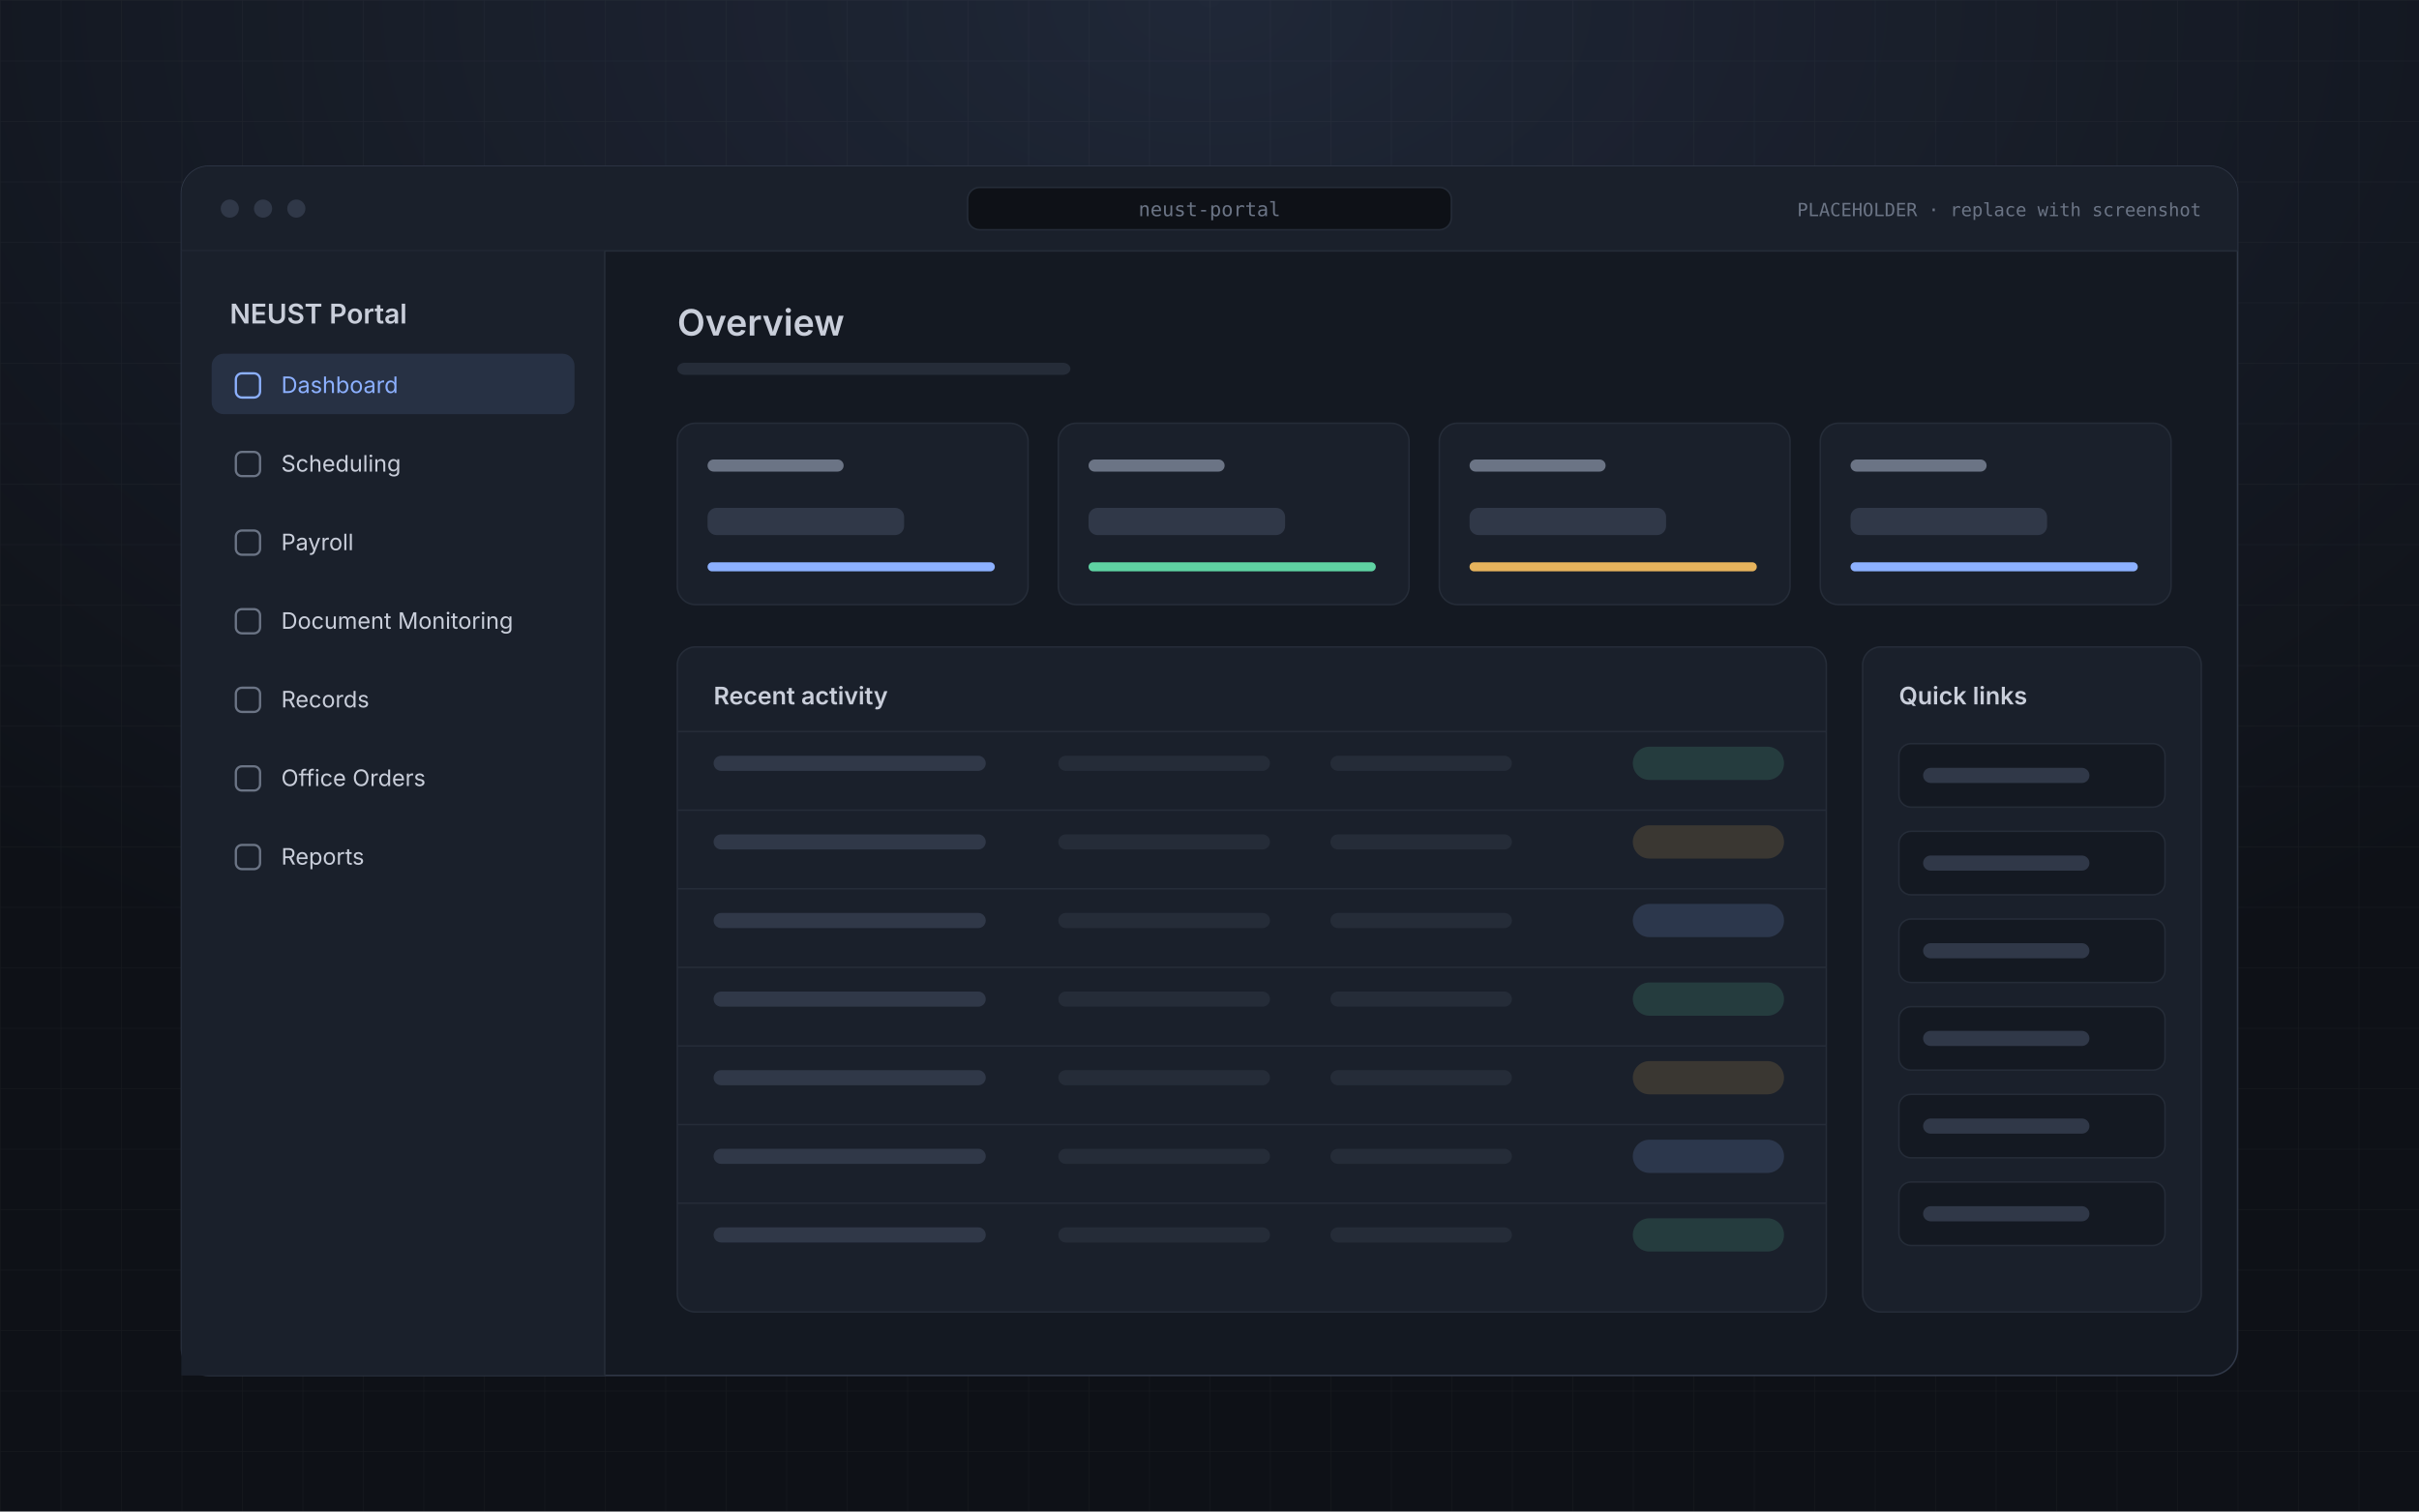
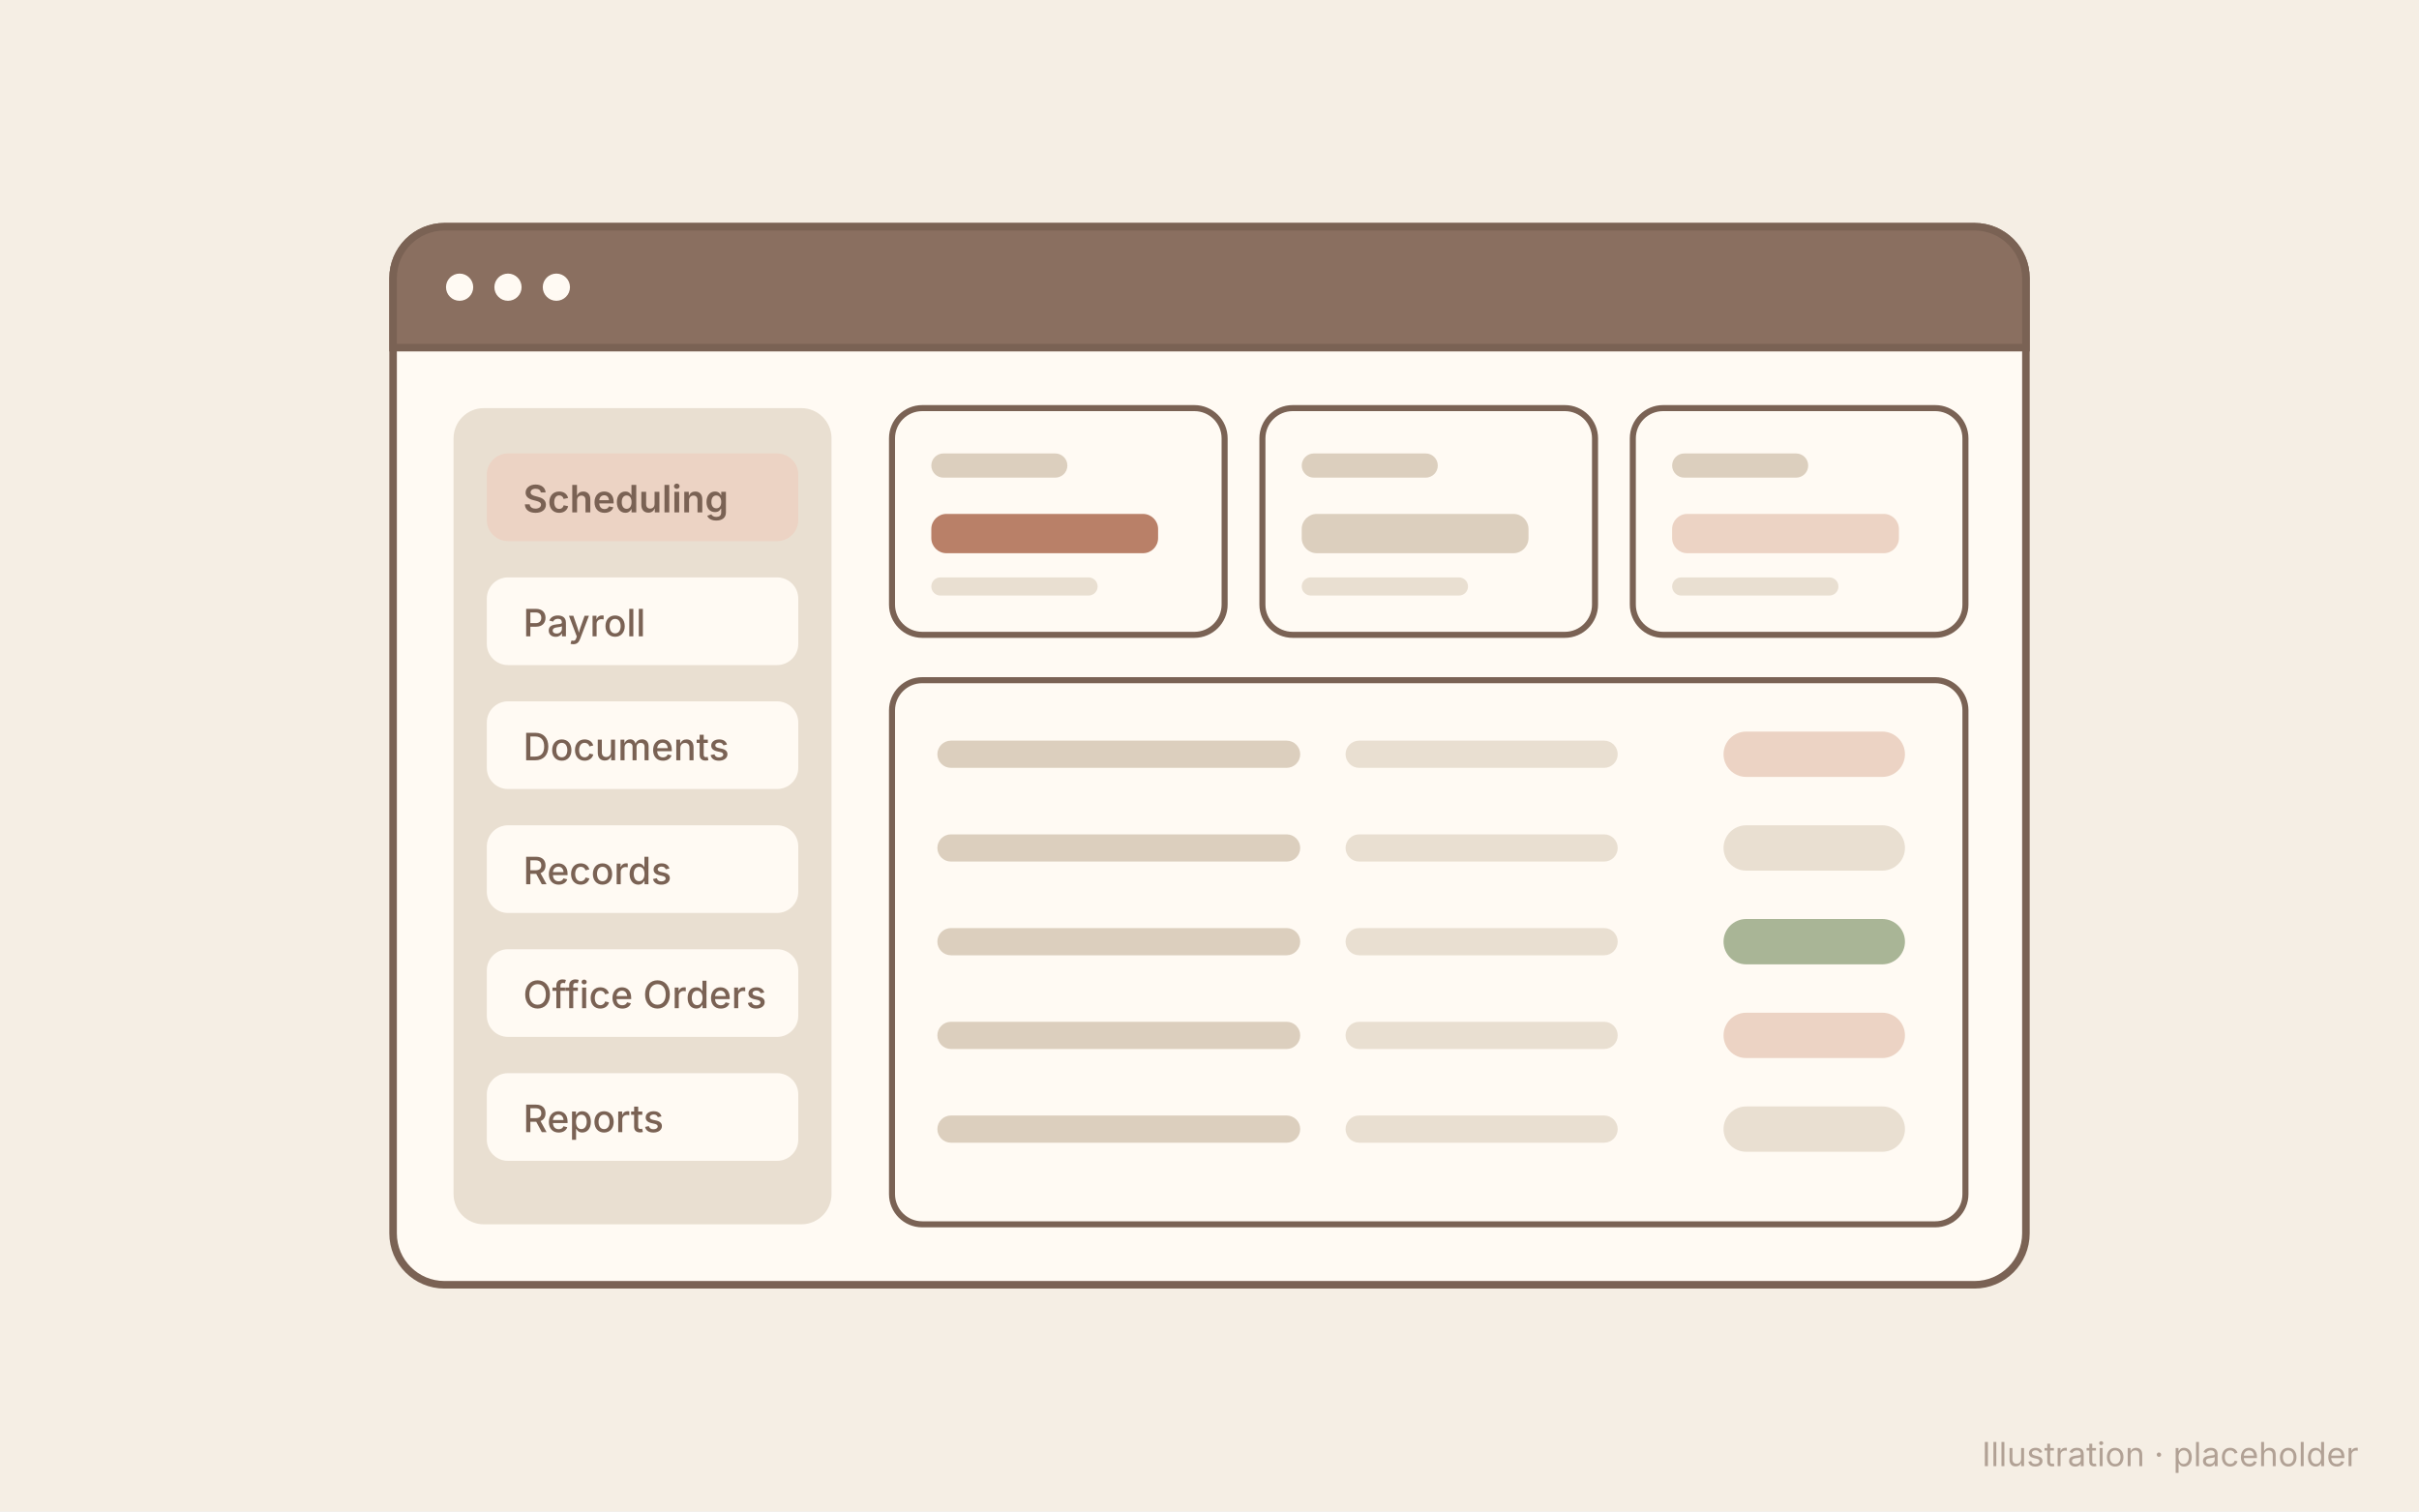
<svg xmlns="http://www.w3.org/2000/svg" width="1600" height="1000" viewBox="0 0 1600 1000">
-   <defs>
-     <pattern id="g" width="40" height="40" patternUnits="userSpaceOnUse">
-       <path d="M40 0H0V40" fill="none" stroke="#ffffff" stroke-opacity="0.035" />
-     </pattern>
-     <radialGradient id="glow" cx="50%" cy="0%" r="75%">
-       <stop offset="0" stop-color="#8cb0ff" stop-opacity="0.14" />
-       <stop offset="1" stop-color="#8cb0ff" stop-opacity="0" />
-     </radialGradient>
-   </defs>
-   <rect width="1600" height="1000" fill="#0e1117" />
-   <rect width="1600" height="1000" fill="url(#g)" />
-   <rect width="1600" height="1000" fill="url(#glow)" />
-   <rect x="120" y="110" width="1360" height="800" rx="18" fill="#141922" stroke="#303848" />
-   <path d="M120 128a18 18 0 0 1 18-18h1324a18 18 0 0 1 18 18v38H120z" fill="#1a202b" />
-   <line x1="120" y1="166" x2="1480" y2="166" stroke="#252c38" />
-   <circle cx="152" cy="138" r="6" fill="#303848" />
-   <circle cx="174" cy="138" r="6" fill="#303848" />
-   <circle cx="196" cy="138" r="6" fill="#303848" />
-   <rect x="640" y="124" width="320" height="28" rx="8" fill="#0e1117" stroke="#252c38" />
-   <text x="800" y="143" text-anchor="middle" font-family="ui-monospace, 'SFMono-Regular', Menlo, monospace" font-size="13" fill="#6b7485">neust-portal</text>
-   <text x="1456" y="143" text-anchor="end" font-family="ui-monospace, 'SFMono-Regular', Menlo, monospace" font-size="12" fill="#6b7485">PLACEHOLDER · replace with screenshot</text>
-   <rect x="120" y="166" width="280" height="744" fill="#1a202b" />
-   <line x1="400" y1="166" x2="400" y2="910" stroke="#252c38" />
-   <text x="152" y="214" font-family="system-ui, -apple-system, 'Segoe UI', sans-serif" font-size="18" font-weight="600" fill="#c9ceda" text-anchor="start">NEUST Portal</text>
-   <rect x="140" y="234" width="240" height="40" rx="8" fill="#8cb0ff" fill-opacity="0.12" />
-   <rect x="156" y="247" width="16" height="16" rx="4" fill="none" stroke="#8cb0ff" stroke-width="1.5" />
-   <text x="186" y="260" font-family="system-ui, -apple-system, 'Segoe UI', sans-serif" font-size="15" font-weight="400" fill="#8cb0ff" text-anchor="start">Dashboard</text>
-   <rect x="156" y="299" width="16" height="16" rx="4" fill="none" stroke="#6b7485" stroke-width="1.5" />
-   <text x="186" y="312" font-family="system-ui, -apple-system, 'Segoe UI', sans-serif" font-size="15" font-weight="400" fill="#c9ceda" text-anchor="start">Scheduling</text>
-   <rect x="156" y="351" width="16" height="16" rx="4" fill="none" stroke="#6b7485" stroke-width="1.5" />
-   <text x="186" y="364" font-family="system-ui, -apple-system, 'Segoe UI', sans-serif" font-size="15" font-weight="400" fill="#c9ceda" text-anchor="start">Payroll</text>
-   <rect x="156" y="403" width="16" height="16" rx="4" fill="none" stroke="#6b7485" stroke-width="1.5" />
-   <text x="186" y="416" font-family="system-ui, -apple-system, 'Segoe UI', sans-serif" font-size="15" font-weight="400" fill="#c9ceda" text-anchor="start">Document Monitoring</text>
-   <rect x="156" y="455" width="16" height="16" rx="4" fill="none" stroke="#6b7485" stroke-width="1.5" />
-   <text x="186" y="468" font-family="system-ui, -apple-system, 'Segoe UI', sans-serif" font-size="15" font-weight="400" fill="#c9ceda" text-anchor="start">Records</text>
-   <rect x="156" y="507" width="16" height="16" rx="4" fill="none" stroke="#6b7485" stroke-width="1.5" />
-   <text x="186" y="520" font-family="system-ui, -apple-system, 'Segoe UI', sans-serif" font-size="15" font-weight="400" fill="#c9ceda" text-anchor="start">Office Orders</text>
-   <rect x="156" y="559" width="16" height="16" rx="4" fill="none" stroke="#6b7485" stroke-width="1.5" />
-   <text x="186" y="572" font-family="system-ui, -apple-system, 'Segoe UI', sans-serif" font-size="15" font-weight="400" fill="#c9ceda" text-anchor="start">Reports</text>
-   <text x="448" y="222" font-family="system-ui, -apple-system, 'Segoe UI', sans-serif" font-size="24" font-weight="600" fill="#c9ceda" text-anchor="start">Overview</text>
-   <rect x="448" y="240" width="260" height="8" rx="5" fill="#252c38" />
-   <rect x="448" y="280" width="232" height="120" rx="12" fill="#1a202b" stroke="#252c38" />
-   <rect x="468" y="304" width="90" height="8" rx="4" fill="#6b7485" />
-   <rect x="468" y="336" width="130" height="18" rx="6" fill="#303848" />
-   <rect x="468" y="372" width="190" height="6" rx="3" fill="#8cb0ff" />
-   <rect x="700" y="280" width="232" height="120" rx="12" fill="#1a202b" stroke="#252c38" />
-   <rect x="720" y="304" width="90" height="8" rx="4" fill="#6b7485" />
-   <rect x="720" y="336" width="130" height="18" rx="6" fill="#303848" />
-   <rect x="720" y="372" width="190" height="6" rx="3" fill="#5fd3a3" />
-   <rect x="952" y="280" width="232" height="120" rx="12" fill="#1a202b" stroke="#252c38" />
-   <rect x="972" y="304" width="90" height="8" rx="4" fill="#6b7485" />
-   <rect x="972" y="336" width="130" height="18" rx="6" fill="#303848" />
-   <rect x="972" y="372" width="190" height="6" rx="3" fill="#e6b35c" />
-   <rect x="1204" y="280" width="232" height="120" rx="12" fill="#1a202b" stroke="#252c38" />
-   <rect x="1224" y="304" width="90" height="8" rx="4" fill="#6b7485" />
-   <rect x="1224" y="336" width="130" height="18" rx="6" fill="#303848" />
-   <rect x="1224" y="372" width="190" height="6" rx="3" fill="#8cb0ff" />
-   <rect x="448" y="428" width="760" height="440" rx="12" fill="#1a202b" stroke="#252c38" />
-   <text x="472" y="466" font-family="system-ui, -apple-system, 'Segoe UI', sans-serif" font-size="16" font-weight="600" fill="#c9ceda" text-anchor="start">Recent activity</text>
-   <line x1="448" y1="484" x2="1208" y2="484" stroke="#252c38" />
-   <rect x="472" y="500" width="180" height="10" rx="5" fill="#303848" />
-   <rect x="700" y="500" width="140" height="10" rx="5" fill="#252c38" />
-   <rect x="880" y="500" width="120" height="10" rx="5" fill="#252c38" />
-   <rect x="1080" y="494" width="100" height="22" rx="11" fill="#5fd3a3" fill-opacity="0.16" />
-   <line x1="448" y1="536" x2="1208" y2="536" stroke="#252c38" />
-   <rect x="472" y="552" width="180" height="10" rx="5" fill="#303848" />
-   <rect x="700" y="552" width="140" height="10" rx="5" fill="#252c38" />
-   <rect x="880" y="552" width="120" height="10" rx="5" fill="#252c38" />
-   <rect x="1080" y="546" width="100" height="22" rx="11" fill="#e6b35c" fill-opacity="0.16" />
-   <line x1="448" y1="588" x2="1208" y2="588" stroke="#252c38" />
-   <rect x="472" y="604" width="180" height="10" rx="5" fill="#303848" />
-   <rect x="700" y="604" width="140" height="10" rx="5" fill="#252c38" />
-   <rect x="880" y="604" width="120" height="10" rx="5" fill="#252c38" />
-   <rect x="1080" y="598" width="100" height="22" rx="11" fill="#8cb0ff" fill-opacity="0.16" />
-   <line x1="448" y1="640" x2="1208" y2="640" stroke="#252c38" />
-   <rect x="472" y="656" width="180" height="10" rx="5" fill="#303848" />
-   <rect x="700" y="656" width="140" height="10" rx="5" fill="#252c38" />
-   <rect x="880" y="656" width="120" height="10" rx="5" fill="#252c38" />
-   <rect x="1080" y="650" width="100" height="22" rx="11" fill="#5fd3a3" fill-opacity="0.16" />
-   <line x1="448" y1="692" x2="1208" y2="692" stroke="#252c38" />
-   <rect x="472" y="708" width="180" height="10" rx="5" fill="#303848" />
-   <rect x="700" y="708" width="140" height="10" rx="5" fill="#252c38" />
-   <rect x="880" y="708" width="120" height="10" rx="5" fill="#252c38" />
-   <rect x="1080" y="702" width="100" height="22" rx="11" fill="#e6b35c" fill-opacity="0.16" />
-   <line x1="448" y1="744" x2="1208" y2="744" stroke="#252c38" />
-   <rect x="472" y="760" width="180" height="10" rx="5" fill="#303848" />
-   <rect x="700" y="760" width="140" height="10" rx="5" fill="#252c38" />
-   <rect x="880" y="760" width="120" height="10" rx="5" fill="#252c38" />
-   <rect x="1080" y="754" width="100" height="22" rx="11" fill="#8cb0ff" fill-opacity="0.16" />
-   <line x1="448" y1="796" x2="1208" y2="796" stroke="#252c38" />
-   <rect x="472" y="812" width="180" height="10" rx="5" fill="#303848" />
-   <rect x="700" y="812" width="140" height="10" rx="5" fill="#252c38" />
-   <rect x="880" y="812" width="120" height="10" rx="5" fill="#252c38" />
-   <rect x="1080" y="806" width="100" height="22" rx="11" fill="#5fd3a3" fill-opacity="0.16" />
-   <rect x="1232" y="428" width="224" height="440" rx="12" fill="#1a202b" stroke="#252c38" />
-   <text x="1256" y="466" font-family="system-ui, -apple-system, 'Segoe UI', sans-serif" font-size="16" font-weight="600" fill="#c9ceda" text-anchor="start">Quick links</text>
-   <rect x="1256" y="492" width="176" height="42" rx="8" fill="#141922" stroke="#252c38" />
-   <rect x="1272" y="508" width="110" height="10" rx="5" fill="#303848" />
-   <rect x="1256" y="550" width="176" height="42" rx="8" fill="#141922" stroke="#252c38" />
-   <rect x="1272" y="566" width="110" height="10" rx="5" fill="#303848" />
-   <rect x="1256" y="608" width="176" height="42" rx="8" fill="#141922" stroke="#252c38" />
-   <rect x="1272" y="624" width="110" height="10" rx="5" fill="#303848" />
-   <rect x="1256" y="666" width="176" height="42" rx="8" fill="#141922" stroke="#252c38" />
-   <rect x="1272" y="682" width="110" height="10" rx="5" fill="#303848" />
-   <rect x="1256" y="724" width="176" height="42" rx="8" fill="#141922" stroke="#252c38" />
-   <rect x="1272" y="740" width="110" height="10" rx="5" fill="#303848" />
-   <rect x="1256" y="782" width="176" height="42" rx="8" fill="#141922" stroke="#252c38" />
-   <rect x="1272" y="798" width="110" height="10" rx="5" fill="#303848" />
+   <rect width="1600" height="1000" fill="#f5eee4" />
+   <rect x="260" y="150" width="1080" height="700" rx="34" fill="#fffaf3" stroke="#7a6254" stroke-width="5" />
+   <path d="M260 184a34 34 0 0 1 34-34h1012a34 34 0 0 1 34 34v46H260z" fill="#8a6f60" stroke="#7a6254" stroke-width="5" />
+   <circle cx="304" cy="190" r="9" fill="#fffaf3" />
+   <circle cx="336" cy="190" r="9" fill="#fffaf3" />
+   <circle cx="368" cy="190" r="9" fill="#fffaf3" />
+   <rect x="300" y="270" width="250" height="540" rx="20" fill="#e9dfd1" />
+   <rect x="322" y="300" width="206" height="58" rx="14" fill="#ecd3c4" />
+   <text x="346" y="339" font-family="system-ui, -apple-system, 'Segoe UI', sans-serif" font-size="25" font-weight="600" fill="#7a6254" text-anchor="start">Scheduling</text>
+   <rect x="322" y="382" width="206" height="58" rx="14" fill="#fffaf3" />
+   <text x="346" y="421" font-family="system-ui, -apple-system, 'Segoe UI', sans-serif" font-size="25" font-weight="500" fill="#7a6254" text-anchor="start">Payroll</text>
+   <rect x="322" y="464" width="206" height="58" rx="14" fill="#fffaf3" />
+   <text x="346" y="503" font-family="system-ui, -apple-system, 'Segoe UI', sans-serif" font-size="25" font-weight="500" fill="#7a6254" text-anchor="start">Documents</text>
+   <rect x="322" y="546" width="206" height="58" rx="14" fill="#fffaf3" />
+   <text x="346" y="585" font-family="system-ui, -apple-system, 'Segoe UI', sans-serif" font-size="25" font-weight="500" fill="#7a6254" text-anchor="start">Records</text>
+   <rect x="322" y="628" width="206" height="58" rx="14" fill="#fffaf3" />
+   <text x="346" y="667" font-family="system-ui, -apple-system, 'Segoe UI', sans-serif" font-size="25" font-weight="500" fill="#7a6254" text-anchor="start">Office Orders</text>
+   <rect x="322" y="710" width="206" height="58" rx="14" fill="#fffaf3" />
+   <text x="346" y="749" font-family="system-ui, -apple-system, 'Segoe UI', sans-serif" font-size="25" font-weight="500" fill="#7a6254" text-anchor="start">Reports</text>
+   <rect x="590" y="270" width="220" height="150" rx="20" fill="#fffaf3" stroke="#7a6254" stroke-width="4" />
+   <rect x="616" y="300" width="90" height="16" rx="8" fill="#dccfbe" />
+   <rect x="616" y="340" width="150" height="26" rx="10" fill="#b98068" />
+   <rect x="616" y="382" width="110" height="12" rx="6" fill="#e9dfd1" />
+   <rect x="835" y="270" width="220" height="150" rx="20" fill="#fffaf3" stroke="#7a6254" stroke-width="4" />
+   <rect x="861" y="300" width="90" height="16" rx="8" fill="#dccfbe" />
+   <rect x="861" y="340" width="150" height="26" rx="10" fill="#dccfbe" />
+   <rect x="861" y="382" width="110" height="12" rx="6" fill="#e9dfd1" />
+   <rect x="1080" y="270" width="220" height="150" rx="20" fill="#fffaf3" stroke="#7a6254" stroke-width="4" />
+   <rect x="1106" y="300" width="90" height="16" rx="8" fill="#dccfbe" />
+   <rect x="1106" y="340" width="150" height="26" rx="10" fill="#ecd3c4" />
+   <rect x="1106" y="382" width="110" height="12" rx="6" fill="#e9dfd1" />
+   <rect x="590" y="450" width="710" height="360" rx="20" fill="#fffaf3" stroke="#7a6254" stroke-width="4" />
+   <rect x="620" y="490" width="240" height="18" rx="9" fill="#dccfbe" />
+   <rect x="890" y="490" width="180" height="18" rx="9" fill="#e9dfd1" />
+   <rect x="1140" y="484" width="120" height="30" rx="15" fill="#ecd3c4" />
+   <rect x="620" y="552" width="240" height="18" rx="9" fill="#dccfbe" />
+   <rect x="890" y="552" width="180" height="18" rx="9" fill="#e9dfd1" />
+   <rect x="1140" y="546" width="120" height="30" rx="15" fill="#e9dfd1" />
+   <rect x="620" y="614" width="240" height="18" rx="9" fill="#dccfbe" />
+   <rect x="890" y="614" width="180" height="18" rx="9" fill="#e9dfd1" />
+   <rect x="1140" y="608" width="120" height="30" rx="15" fill="#a9b596" />
+   <rect x="620" y="676" width="240" height="18" rx="9" fill="#dccfbe" />
+   <rect x="890" y="676" width="180" height="18" rx="9" fill="#e9dfd1" />
+   <rect x="1140" y="670" width="120" height="30" rx="15" fill="#ecd3c4" />
+   <rect x="620" y="738" width="240" height="18" rx="9" fill="#dccfbe" />
+   <rect x="890" y="738" width="180" height="18" rx="9" fill="#e9dfd1" />
+   <rect x="1140" y="732" width="120" height="30" rx="15" fill="#e9dfd1" />
+   <text x="1560" y="970" text-anchor="end" font-family="system-ui, -apple-system, 'Segoe UI', sans-serif" font-size="22" fill="#7a6254" fill-opacity="0.55">Illustration · placeholder</text>
</svg>
